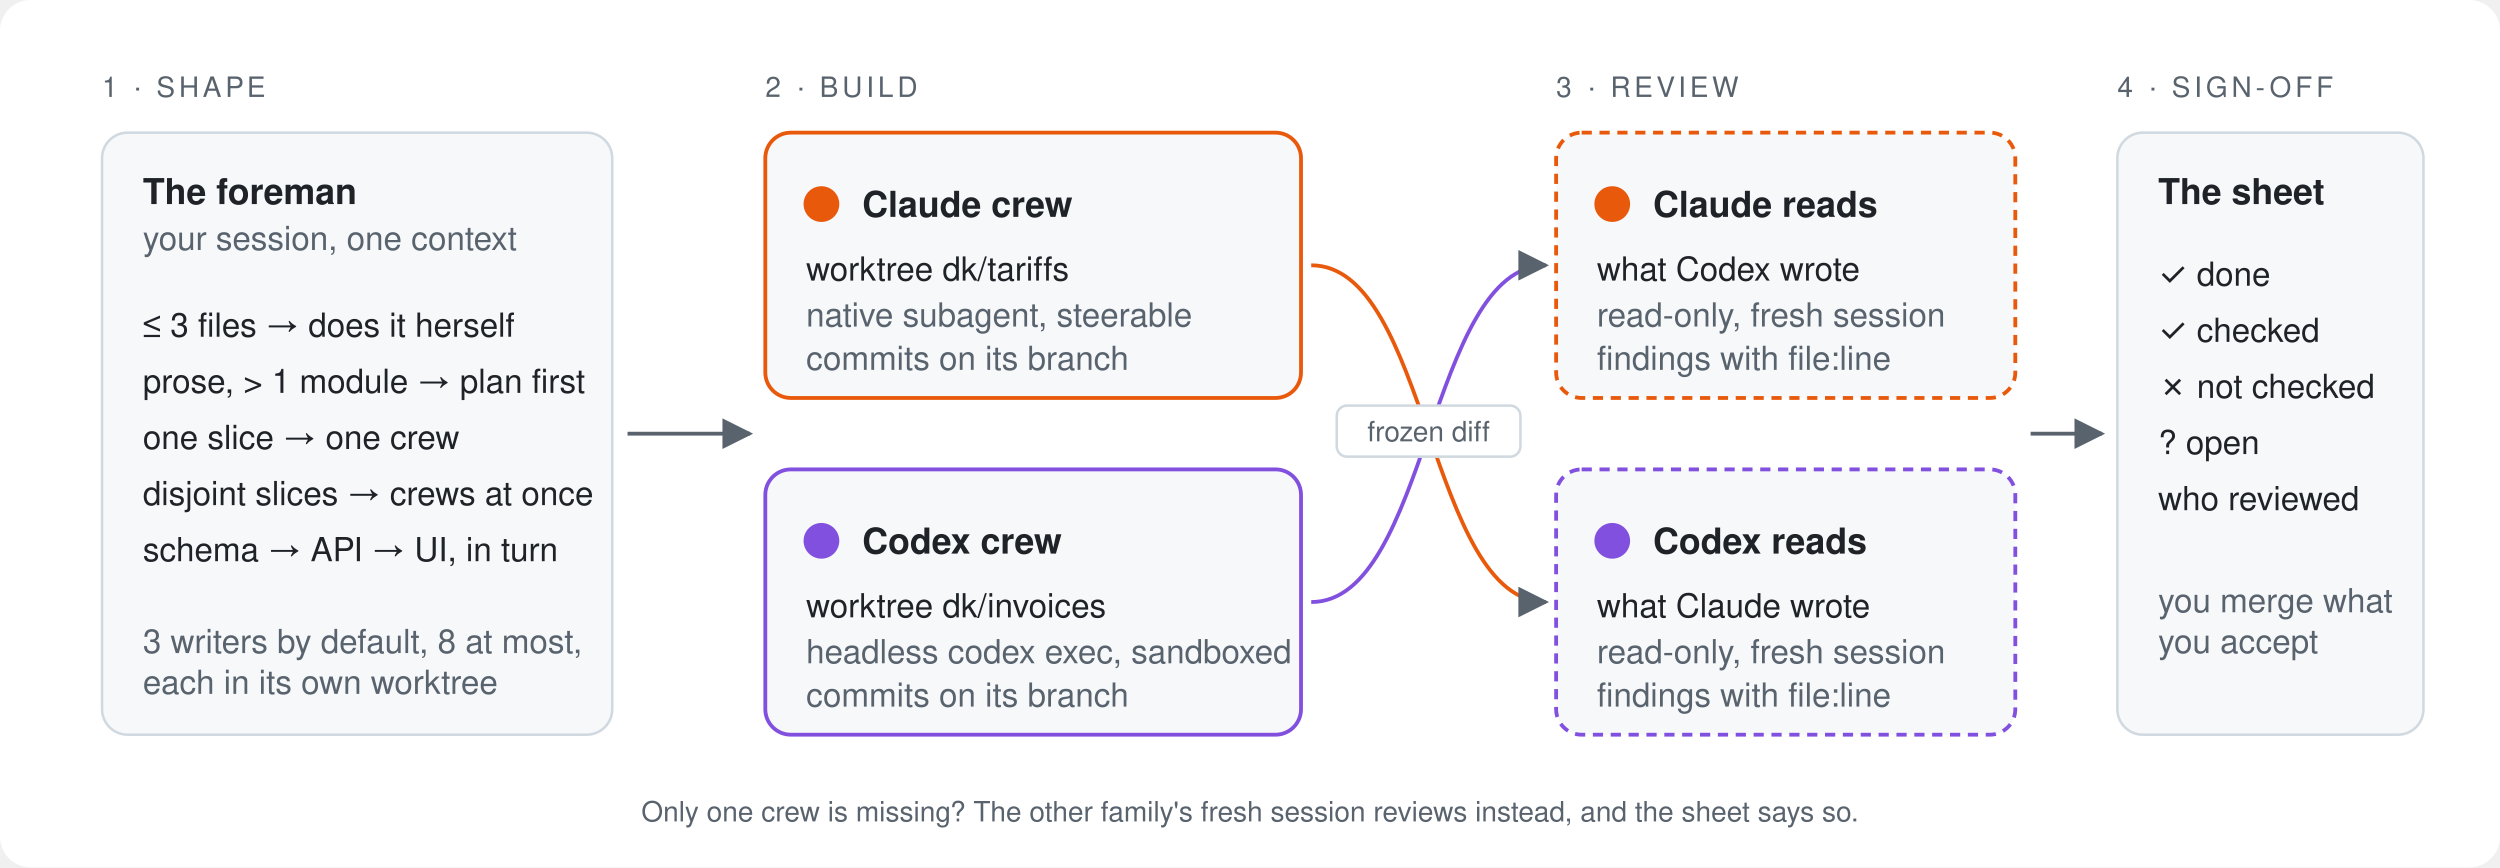
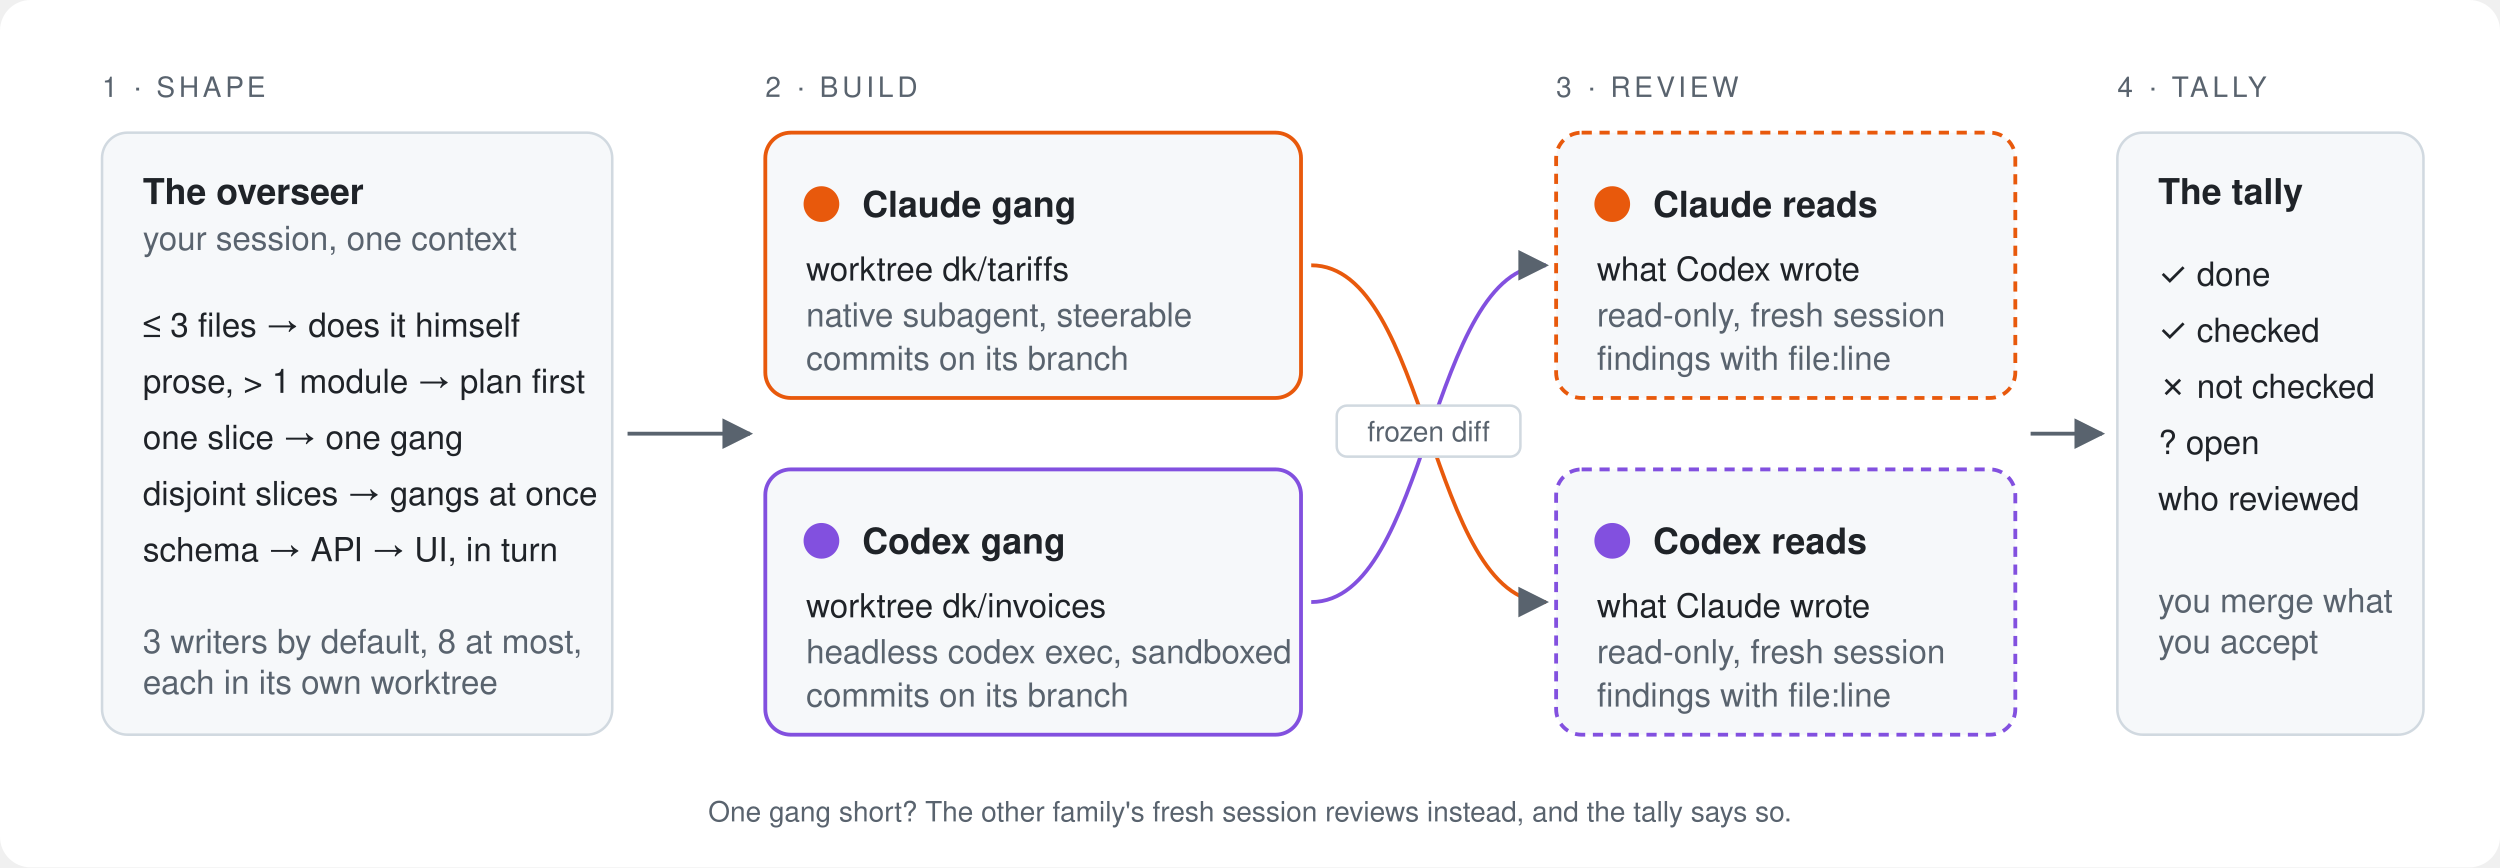
<svg xmlns="http://www.w3.org/2000/svg" width="980" height="340" viewBox="0 0 980 340" font-family="-apple-system, BlinkMacSystemFont, 'Segoe UI', Helvetica, Arial, sans-serif" font-size="13">
  <defs>
    <marker id="arrow" viewBox="0 0 10 10" refX="9" refY="5" markerWidth="8" markerHeight="8" orient="auto-start-reverse">
      <path d="M 0 0 L 10 5 L 0 10 z" fill="#59636e" />
    </marker>
  </defs>
  <rect width="980" height="340" fill="#ffffff" rx="12" />
  <text x="40" y="38" fill="#59636e" font-size="11" letter-spacing="1.5">1 · SHAPE</text>
  <rect x="40" y="52" width="200" height="236" rx="10" fill="#f6f8fa" stroke="#d1d9e0" />
-   <text x="56" y="80" fill="#1f2328" font-weight="600" font-size="14">The foreman</text>
+   <text x="56" y="80" fill="#1f2328" font-weight="600" font-size="14">The overseer</text>
  <text x="56" y="98" fill="#59636e">your session, one context</text>
-   <text x="56" y="132" fill="#1f2328">≤ 3 files → does it herself</text>
+   <text x="56" y="132" fill="#1f2328">≤ 3 files → does it himself</text>
  <text x="56" y="154" fill="#1f2328">prose, &gt; 1 module → plan first</text>
-   <text x="56" y="176" fill="#1f2328">one slice → one crew</text>
-   <text x="56" y="198" fill="#1f2328">disjoint slices → crews at once</text>
+   <text x="56" y="176" fill="#1f2328">one slice → one gang</text>
+   <text x="56" y="198" fill="#1f2328">disjoint slices → gangs at once</text>
  <text x="56" y="220" fill="#1f2328">schema → API → UI, in turn</text>
  <text x="56" y="256" fill="#59636e">3 writers by default, 8 at most,</text>
  <text x="56" y="272" fill="#59636e">each in its own worktree</text>
  <line x1="246" y1="170" x2="294" y2="170" stroke="#59636e" stroke-width="1.5" marker-end="url(#arrow)" />
  <text x="300" y="38" fill="#59636e" font-size="11" letter-spacing="1.5">2 · BUILD</text>
  <rect x="300" y="52" width="210" height="104" rx="10" fill="#f6f8fa" stroke="#e8590c" stroke-width="1.5" />
  <circle cx="322" cy="80" r="7" fill="#e8590c" />
-   <text x="338" y="85" fill="#1f2328" font-weight="600" font-size="14">Claude crew</text>
+   <text x="338" y="85" fill="#1f2328" font-weight="600" font-size="14">Claude gang</text>
  <text x="316" y="110" fill="#1f2328">worktree dk/tariffs</text>
  <text x="316" y="128" fill="#59636e">native subagent, steerable</text>
  <text x="316" y="145" fill="#59636e">commits on its branch</text>
  <rect x="300" y="184" width="210" height="104" rx="10" fill="#f6f8fa" stroke="#8250df" stroke-width="1.5" />
  <circle cx="322" cy="212" r="7" fill="#8250df" />
-   <text x="338" y="217" fill="#1f2328" font-weight="600" font-size="14">Codex crew</text>
+   <text x="338" y="217" fill="#1f2328" font-weight="600" font-size="14">Codex gang</text>
  <text x="316" y="242" fill="#1f2328">worktree dk/invoices</text>
  <text x="316" y="260" fill="#59636e">headless codex exec, sandboxed</text>
  <text x="316" y="277" fill="#59636e">commits on its branch</text>
  <path d="M 514 104 C 560 104, 560 236, 606 236" fill="none" stroke="#e8590c" stroke-width="1.5" marker-end="url(#arrow)" />
  <path d="M 514 236 C 560 236, 560 104, 606 104" fill="none" stroke="#8250df" stroke-width="1.5" marker-end="url(#arrow)" />
  <rect x="524" y="159" width="72" height="20" rx="4" fill="#ffffff" stroke="#d1d9e0" />
  <text x="560" y="173" fill="#59636e" text-anchor="middle" font-size="11">frozen diff</text>
  <text x="610" y="38" fill="#59636e" font-size="11" letter-spacing="1.5">3 · REVIEW</text>
  <rect x="610" y="52" width="180" height="104" rx="10" fill="#f6f8fa" stroke="#e8590c" stroke-width="1.5" stroke-dasharray="4 3" />
  <circle cx="632" cy="80" r="7" fill="#e8590c" />
  <text x="648" y="85" fill="#1f2328" font-weight="600" font-size="14">Claude reads</text>
  <text x="626" y="110" fill="#1f2328">what Codex wrote</text>
  <text x="626" y="128" fill="#59636e">read-only, fresh session</text>
  <text x="626" y="145" fill="#59636e">findings with file:line</text>
  <rect x="610" y="184" width="180" height="104" rx="10" fill="#f6f8fa" stroke="#8250df" stroke-width="1.5" stroke-dasharray="4 3" />
  <circle cx="632" cy="212" r="7" fill="#8250df" />
  <text x="648" y="217" fill="#1f2328" font-weight="600" font-size="14">Codex reads</text>
  <text x="626" y="242" fill="#1f2328">what Claude wrote</text>
  <text x="626" y="260" fill="#59636e">read-only, fresh session</text>
  <text x="626" y="277" fill="#59636e">findings with file:line</text>
  <line x1="796" y1="170" x2="824" y2="170" stroke="#59636e" stroke-width="1.5" marker-end="url(#arrow)" />
-   <text x="830" y="38" fill="#59636e" font-size="11" letter-spacing="1.5">4 · SIGN-OFF</text>
+   <text x="830" y="38" fill="#59636e" font-size="11" letter-spacing="1.5">4 · TALLY</text>
  <rect x="830" y="52" width="120" height="236" rx="10" fill="#f6f8fa" stroke="#d1d9e0" />
-   <text x="846" y="80" fill="#1f2328" font-weight="600" font-size="14">The sheet</text>
+   <text x="846" y="80" fill="#1f2328" font-weight="600" font-size="14">The tally</text>
  <text x="846" y="112" fill="#1f2328">✓ done</text>
  <text x="846" y="134" fill="#1f2328">✓ checked</text>
  <text x="846" y="156" fill="#1f2328">✗ not checked</text>
  <text x="846" y="178" fill="#1f2328">? open</text>
  <text x="846" y="200" fill="#1f2328">who reviewed</text>
  <text x="846" y="240" fill="#59636e">you merge what</text>
  <text x="846" y="256" fill="#59636e">you accept</text>
-   <text x="490" y="322" fill="#59636e" text-anchor="middle" font-size="11">Only one crew is missing? The other family's fresh session reviews instead, and the sheet says so.</text>
+   <text x="490" y="322" fill="#59636e" text-anchor="middle" font-size="11">One gang short? The other family's fresh session reviews instead, and the tally says so.</text>
</svg>
